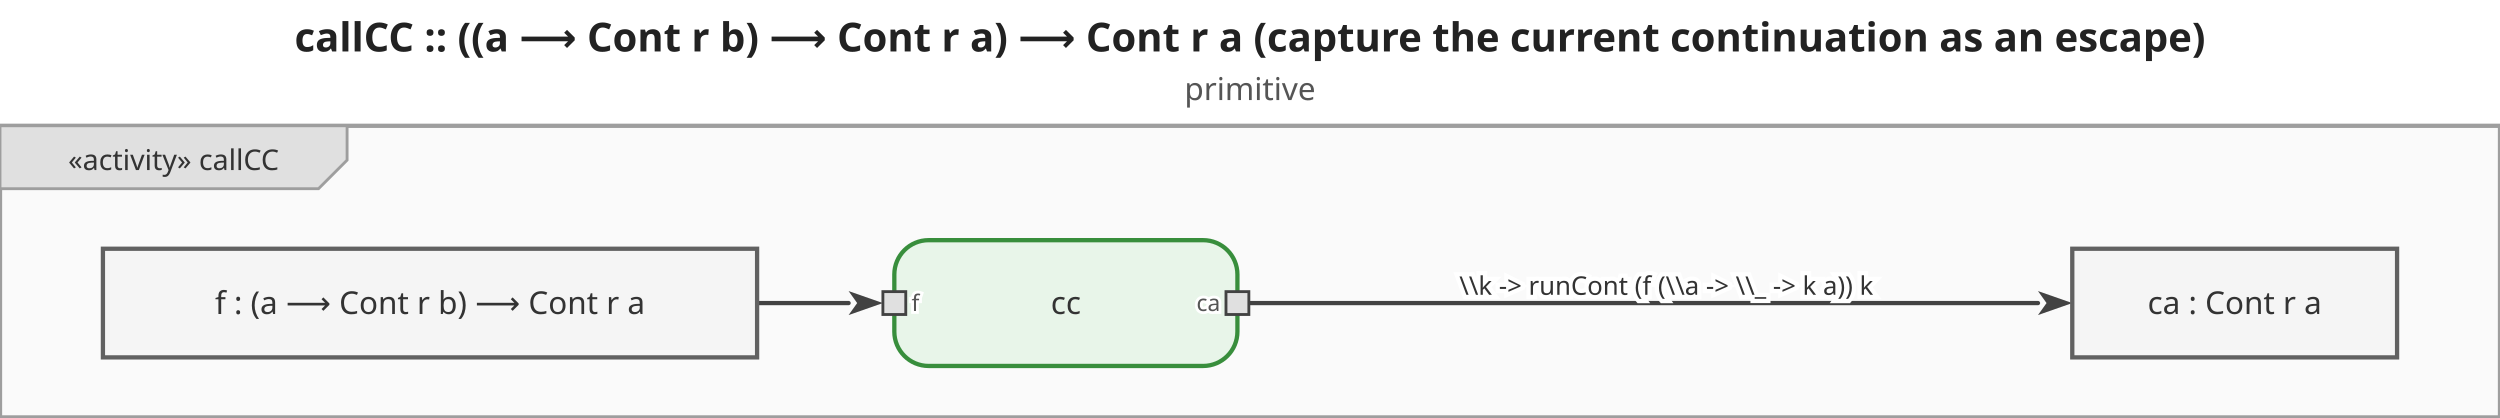
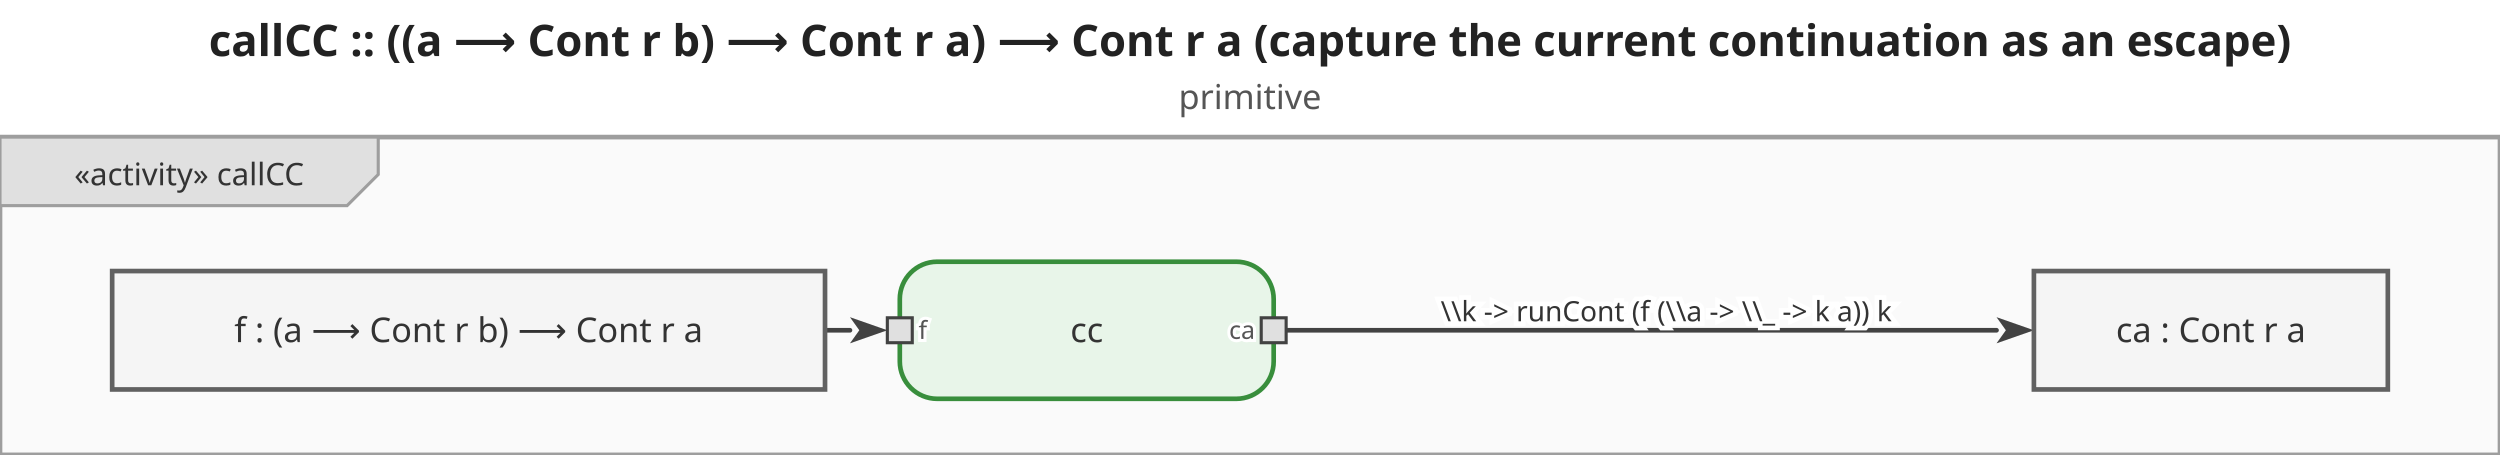
- <svg xmlns="http://www.w3.org/2000/svg" viewBox="0 0 874.4 146" width="874.4" height="146">
+ <svg xmlns="http://www.w3.org/2000/svg" viewBox="0 0 802.4 146" width="802.4" height="146">
  <defs>
    <marker id="arrowFilled" viewBox="0 0 10 10" refX="0" refY="5" markerWidth="8" markerHeight="8" orient="auto-start-reverse">
      <path d="M0,1.5 L10,5 L0,8.5 L2.5,5 Z" fill="#424242" />
    </marker>
    <marker id="arrowOpen" viewBox="0 0 10 10" refX="0" refY="5" markerWidth="8" markerHeight="8" orient="auto-start-reverse">
      <path d="M0,1.5 L10,5 L0,8.5" fill="none" stroke="#424242" stroke-width="1.25" />
    </marker>
    <marker id="arrowHof" viewBox="0 0 10 10" refX="0" refY="5" markerWidth="8" markerHeight="8" orient="auto-start-reverse">
      <path d="M0,1.5 L10,5 L0,8.5 L2.5,5 Z" fill="#00796b" />
    </marker>
  </defs>
-   <rect width="874.4" height="146" fill="white" />
-   <text x="437.2" y="18" text-anchor="middle" font-size="14" font-weight="bold" font-family="sans-serif" fill="#222">callCC :: ((a ⟶ Cont r b) ⟶ Cont r a) ⟶ Cont r a   (capture the current continuation as an escape)</text>
-   <text x="437.2" y="35" text-anchor="middle" font-size="11" font-weight="normal" font-family="sans-serif" fill="#555">primitive</text>
+   <rect width="802.4" height="146" fill="white" />
+   <text x="401.2" y="18" text-anchor="middle" font-size="14" font-weight="bold" font-family="sans-serif" fill="#222">callCC :: ((a ⟶ Cont r b) ⟶ Cont r a) ⟶ Cont r a   (capture the current continuation as an escape)</text>
+   <text x="401.2" y="35" text-anchor="middle" font-size="11" font-weight="normal" font-family="sans-serif" fill="#555">primitive</text>
  <g transform="translate(0,44)">
-     <rect x="0" y="0" width="874.4" height="102" fill="#fafafa" stroke="#9e9e9e" stroke-width="1.5" />
+     <rect x="0" y="0" width="802.4" height="102" fill="#fafafa" stroke="#9e9e9e" stroke-width="1.5" />
    <g class="diagram-frame-tab tab-activity">
      <path d="M0,0 L121.4,0 L121.4,12 L111.4,22 L0,22 Z" fill="#e0e0e0" stroke="#9e9e9e" stroke-width="1" />
      <text x="60.7" y="12" text-anchor="middle" font-size="10" font-family="sans-serif" dominant-baseline="middle" fill="#333">«activity» callCC</text>
    </g>
    <g class="edge">
-       <path d="M264.8,62.0 L296.8,62.0" fill="none" stroke="#424242" stroke-width="1.5" stroke-linejoin="round" stroke-linecap="round" marker-end="url(#arrowFilled)" />
+       <path d="M264.8,62.0 L272.8,62.0" fill="none" stroke="#424242" stroke-width="1.5" stroke-linejoin="round" stroke-linecap="round" marker-end="url(#arrowFilled)" />
    </g>
    <g class="edge">
-       <path d="M436.8,62.0 L712.8,62.0" fill="none" stroke="#424242" stroke-width="1.5" stroke-linejoin="round" stroke-linecap="round" marker-end="url(#arrowFilled)" />
-       <text x="582.8" y="56" text-anchor="middle" dominant-baseline="middle" font-size="9" font-family="sans-serif" fill="#333" stroke="white" stroke-width="3" paint-order="stroke fill">\\k -&gt; runCont (f (\\a -&gt; \\_ -&gt; k a)) k</text>
+       <path d="M412.8,62.0 L640.8,62.0" fill="none" stroke="#424242" stroke-width="1.5" stroke-linejoin="round" stroke-linecap="round" marker-end="url(#arrowFilled)" />
+       <text x="534.8" y="56" text-anchor="middle" dominant-baseline="middle" font-size="9" font-family="sans-serif" fill="#333" stroke="white" stroke-width="3" paint-order="stroke fill">\\k -&gt; runCont (f (\\a -&gt; \\_ -&gt; k a)) k</text>
    </g>
    <g class="action-node">
-       <rect x="312.8" y="40" width="120" height="44" rx="12" fill="#e8f5e9" stroke="#388e3c" stroke-width="1.5" />
-       <text class="action-label" x="372.8" y="62" text-anchor="middle" font-size="11" font-family="sans-serif" dominant-baseline="middle" fill="#333">cc</text>
+       <rect x="288.8" y="40" width="120" height="44" rx="12" fill="#e8f5e9" stroke="#388e3c" stroke-width="1.5" />
+       <text class="action-label" x="348.8" y="62" text-anchor="middle" font-size="11" font-family="sans-serif" dominant-baseline="middle" fill="#333">cc</text>
      <g class="pin pin-in">
-         <rect x="308.8" y="58" width="8" height="8" fill="#e0e0e0" stroke="#424242" stroke-width="1" />
-         <text x="318.8" y="62" text-anchor="start" font-size="8" font-family="sans-serif" dominant-baseline="middle" fill="#555" stroke="white" stroke-width="2" paint-order="stroke fill">f</text>
+         <rect x="284.8" y="58" width="8" height="8" fill="#e0e0e0" stroke="#424242" stroke-width="1" />
+         <text x="294.8" y="62" text-anchor="start" font-size="8" font-family="sans-serif" dominant-baseline="middle" fill="#555" stroke="white" stroke-width="2" paint-order="stroke fill">f</text>
      </g>
      <g class="pin pin-out">
-         <rect x="428.8" y="58" width="8" height="8" fill="#e0e0e0" stroke="#424242" stroke-width="1" />
-         <text x="426.8" y="62" text-anchor="end" font-size="8" font-family="sans-serif" dominant-baseline="middle" fill="#555" stroke="white" stroke-width="2" paint-order="stroke fill">ca</text>
+         <rect x="404.8" y="58" width="8" height="8" fill="#e0e0e0" stroke="#424242" stroke-width="1" />
+         <text x="402.8" y="62" text-anchor="end" font-size="8" font-family="sans-serif" dominant-baseline="middle" fill="#555" stroke="white" stroke-width="2" paint-order="stroke fill">ca</text>
      </g>
    </g>
    <g class="object-node">
      <rect x="36" y="43" width="228.8" height="38" fill="#f5f5f5" stroke="#616161" stroke-width="1.5" />
      <text x="150.4" y="62" text-anchor="middle" font-size="11" font-family="sans-serif" dominant-baseline="middle" fill="#333">f : (a ⟶ Cont r b) ⟶ Cont r a</text>
    </g>
    <g class="object-node">
-       <rect x="724.8" y="43" width="113.6" height="38" fill="#f5f5f5" stroke="#616161" stroke-width="1.5" />
-       <text x="781.6" y="62" text-anchor="middle" font-size="11" font-family="sans-serif" dominant-baseline="middle" fill="#333">ca : Cont r a</text>
+       <rect x="652.8" y="43" width="113.6" height="38" fill="#f5f5f5" stroke="#616161" stroke-width="1.5" />
+       <text x="709.6" y="62" text-anchor="middle" font-size="11" font-family="sans-serif" dominant-baseline="middle" fill="#333">ca : Cont r a</text>
    </g>
  </g>
</svg>
